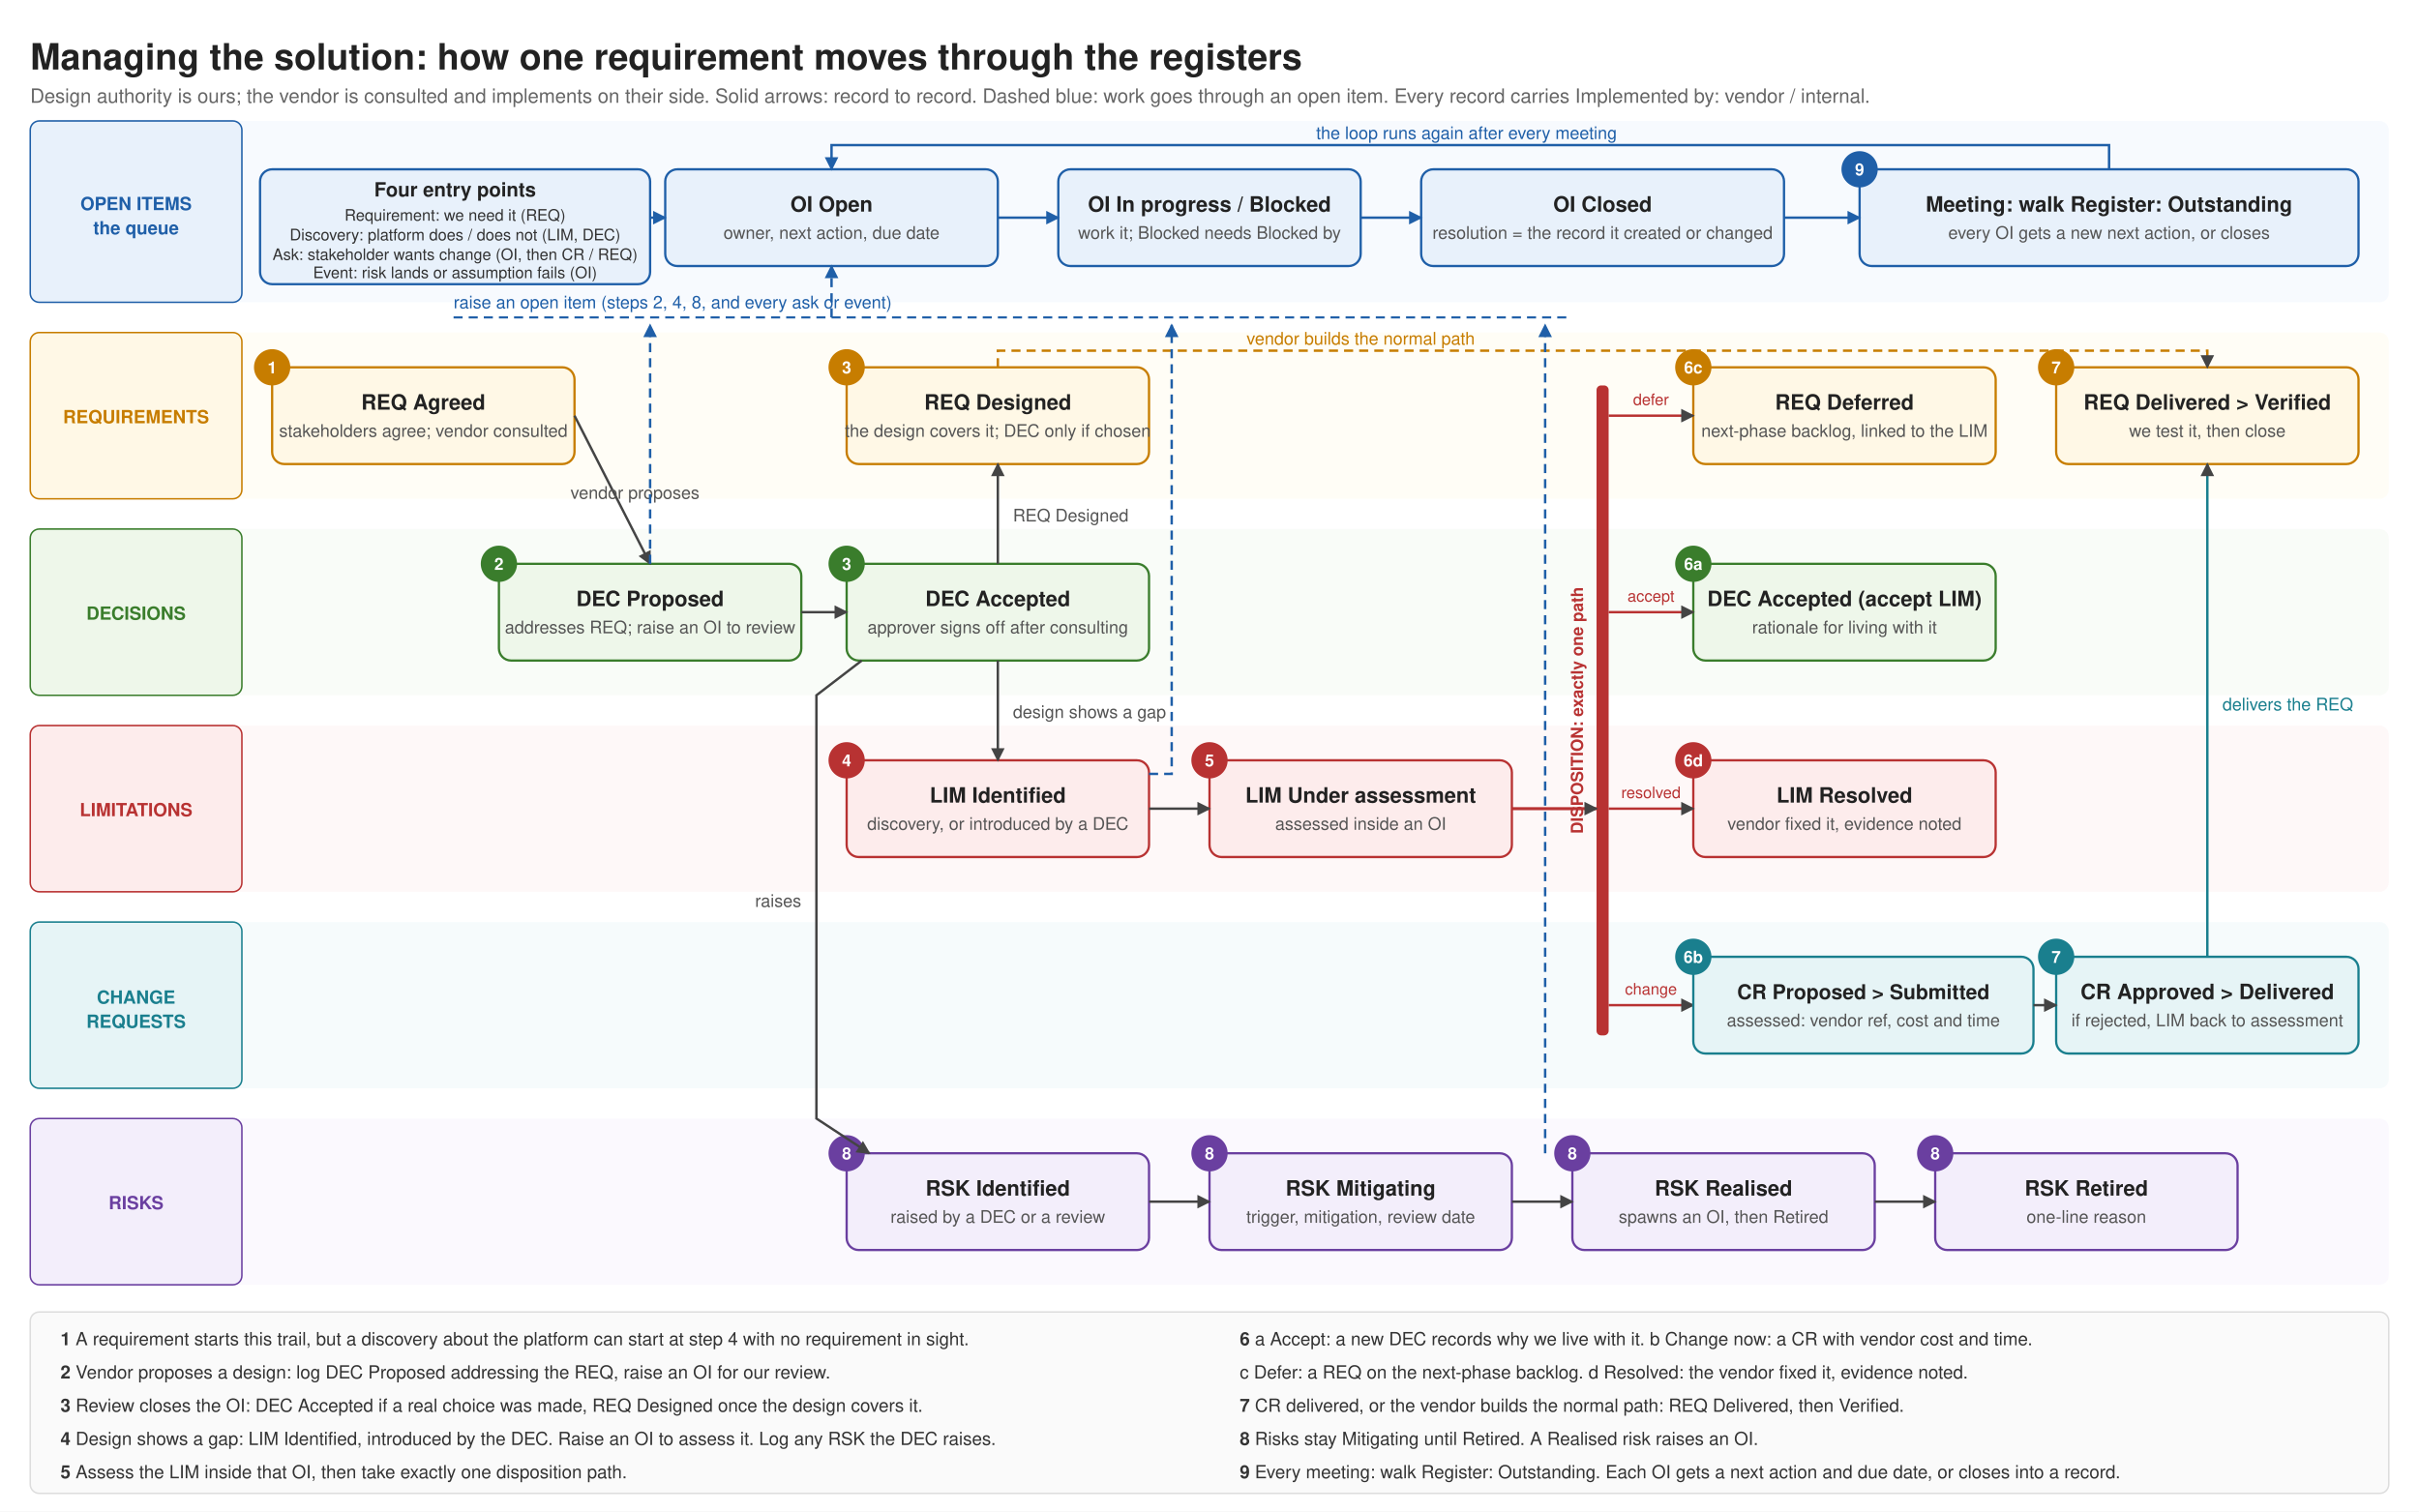
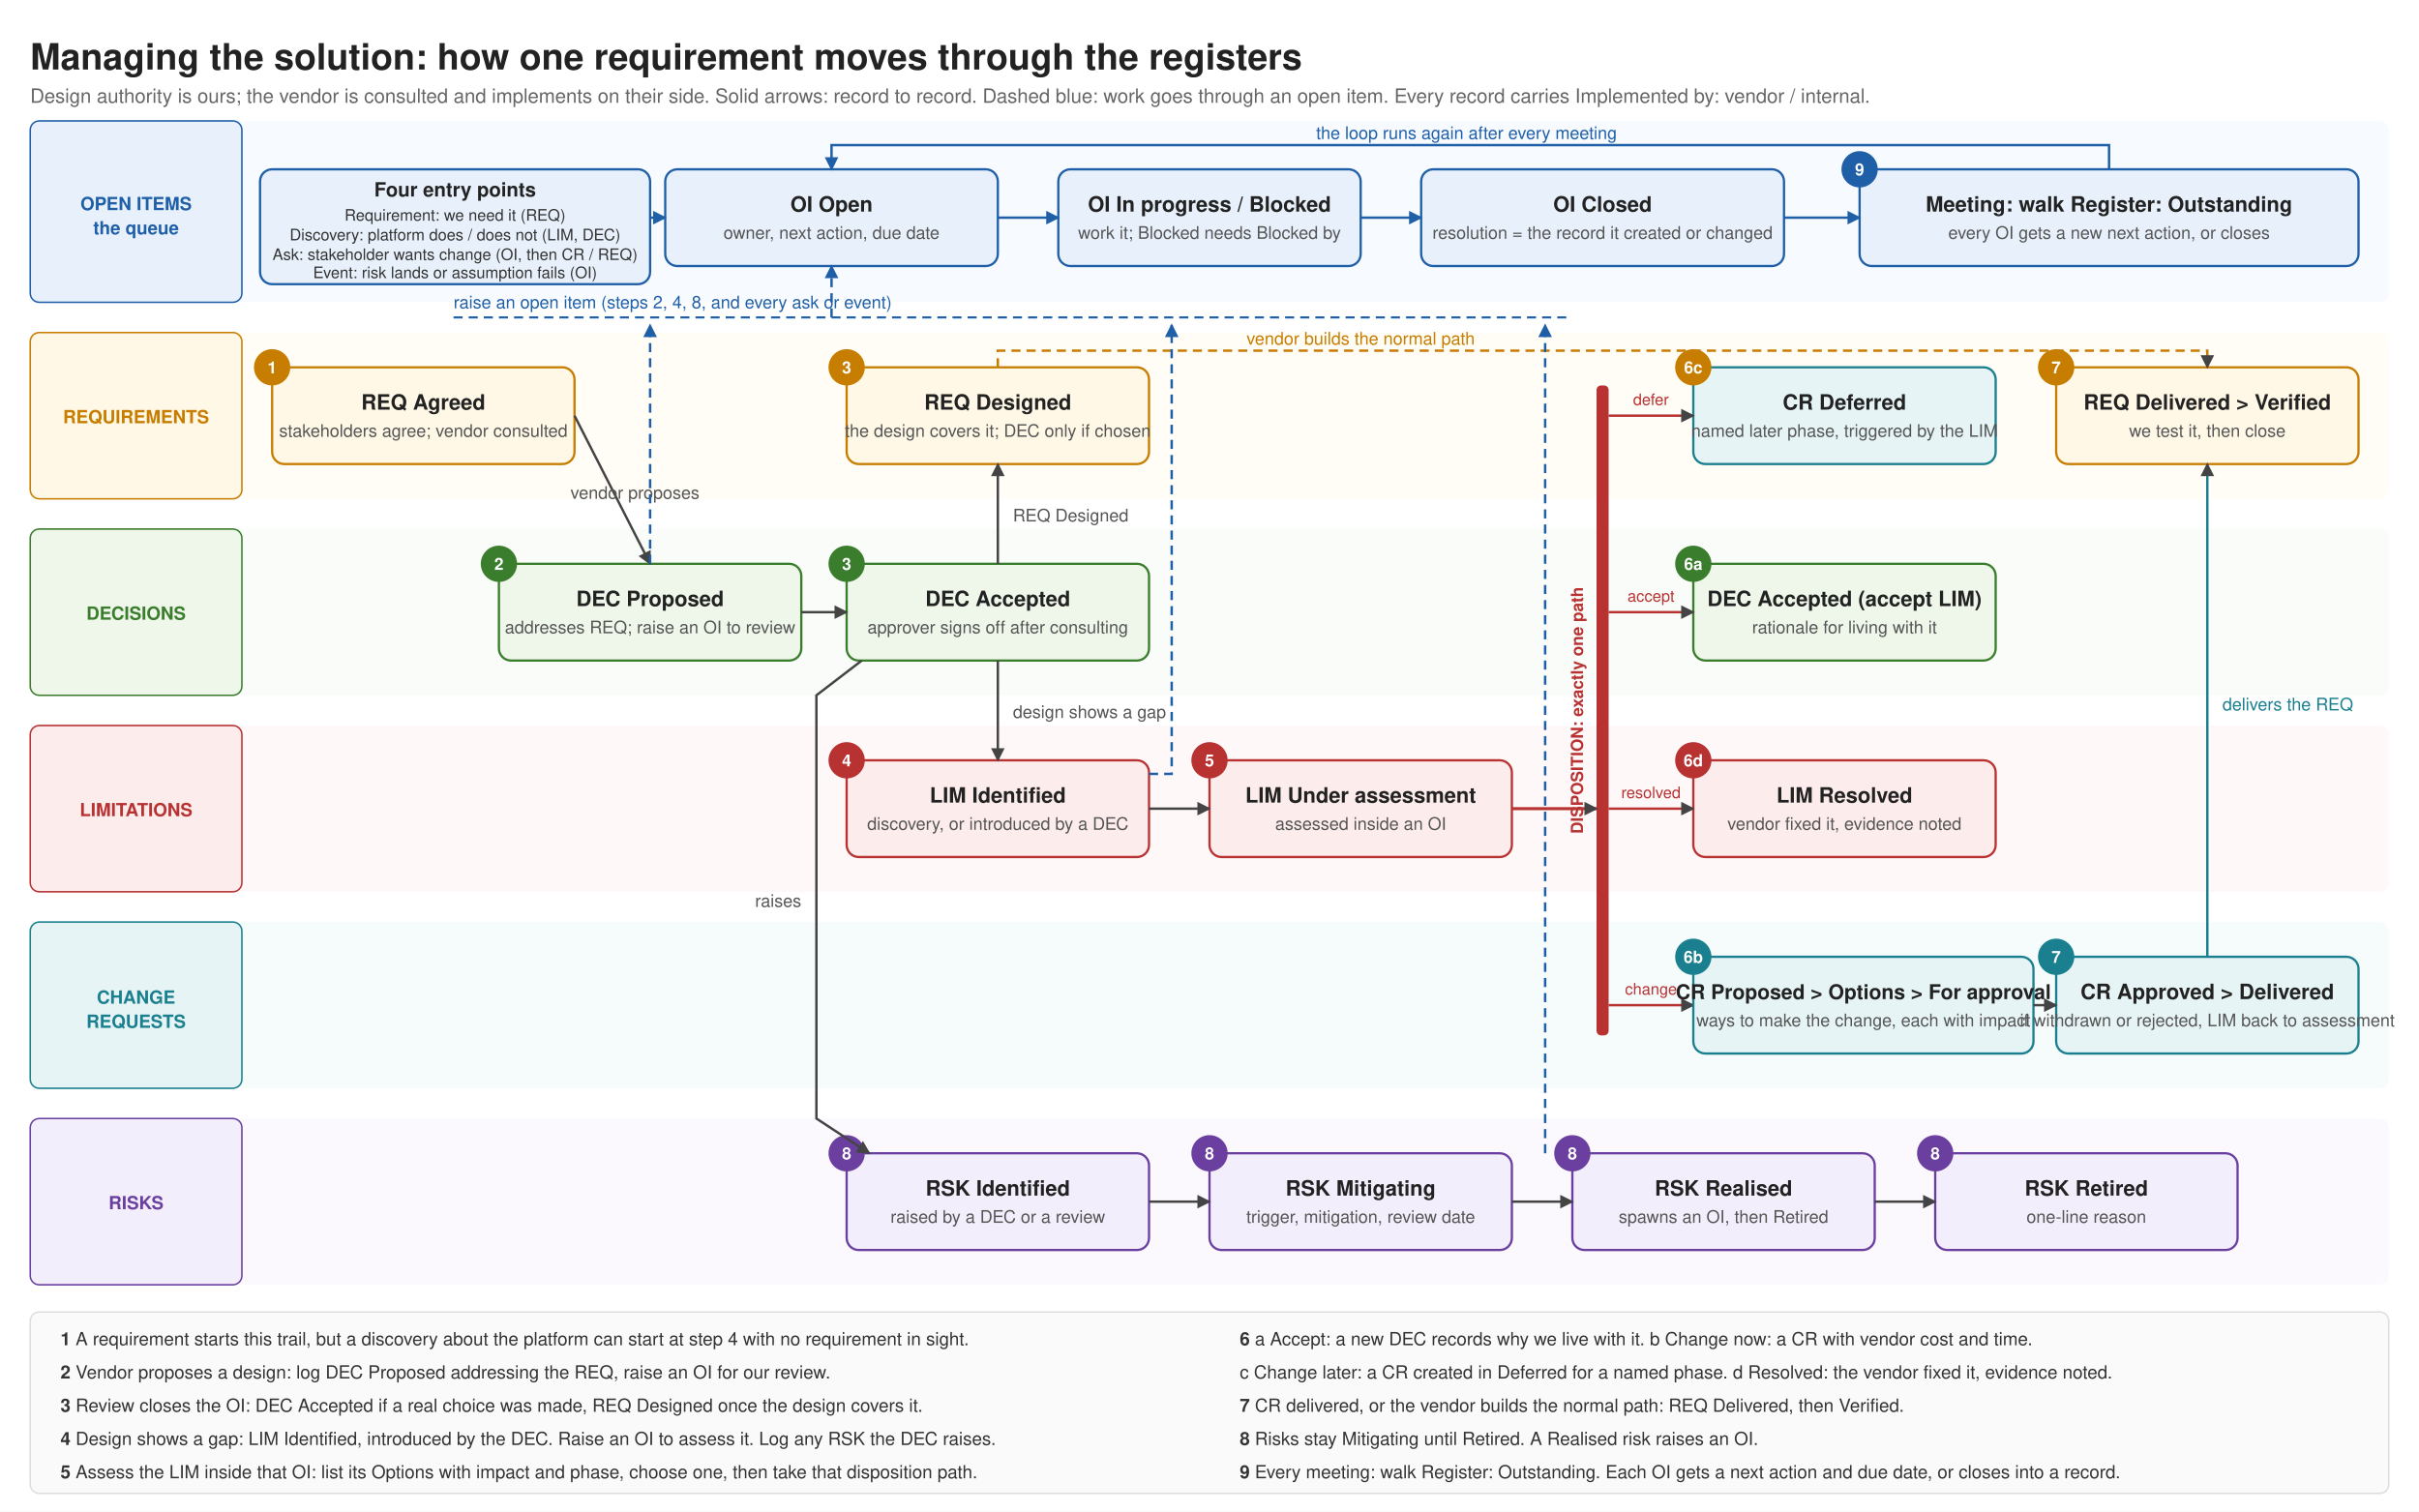
<svg xmlns="http://www.w3.org/2000/svg" width="1600" height="1000" viewBox="0 0 1600 1000" font-family="Helvetica, Arial, sans-serif">
  <defs>
    <marker id="arr" markerWidth="9" markerHeight="9" refX="8" refY="4.5" orient="auto" markerUnits="userSpaceOnUse">
      <path d="M0,0 L9,4.5 L0,9 z" fill="#444" />
    </marker>
    <marker id="arrb" markerWidth="9" markerHeight="9" refX="8" refY="4.5" orient="auto" markerUnits="userSpaceOnUse">
      <path d="M0,0 L9,4.5 L0,9 z" fill="#1f5fa8" />
    </marker>
  </defs>
  <rect width="1600" height="1000" fill="#ffffff" />
  <text x="20" y="46" font-size="24" font-weight="bold" fill="#222">Managing the solution: how one requirement moves through the registers</text>
  <text x="20" y="68" font-size="13" fill="#666">Design authority is ours; the vendor is consulted and implements on their side. Solid arrows: record to record. Dashed blue: work goes through an open item. Every record carries Implemented by: vendor / internal.</text>
  <rect x="20" y="80" width="1560" height="120" rx="6" fill="#e8f1fb" fill-opacity="0.35" stroke="none" />
  <rect x="20" y="80" width="140" height="120" rx="6" fill="#e8f1fb" stroke="#1f5fa8" stroke-width="1" />
  <text x="90" y="139.0" text-anchor="middle" font-size="12" font-weight="bold" fill="#1f5fa8">OPEN ITEMS</text>
  <text x="90" y="155.0" text-anchor="middle" font-size="12" font-weight="bold" fill="#1f5fa8">the queue</text>
  <rect x="20" y="220" width="1560" height="110" rx="6" fill="#fff8e6" fill-opacity="0.35" stroke="none" />
  <rect x="20" y="220" width="140" height="110" rx="6" fill="#fff8e6" stroke="#c77d00" stroke-width="1" />
  <text x="90" y="280.0" text-anchor="middle" font-size="12" font-weight="bold" fill="#c77d00">REQUIREMENTS</text>
  <rect x="20" y="350" width="1560" height="110" rx="6" fill="#eef7ea" fill-opacity="0.35" stroke="none" />
  <rect x="20" y="350" width="140" height="110" rx="6" fill="#eef7ea" stroke="#3a7d2c" stroke-width="1" />
  <text x="90" y="410.0" text-anchor="middle" font-size="12" font-weight="bold" fill="#3a7d2c">DECISIONS</text>
  <rect x="20" y="480" width="1560" height="110" rx="6" fill="#fdecec" fill-opacity="0.35" stroke="none" />
  <rect x="20" y="480" width="140" height="110" rx="6" fill="#fdecec" stroke="#b83232" stroke-width="1" />
  <text x="90" y="540.0" text-anchor="middle" font-size="12" font-weight="bold" fill="#b83232">LIMITATIONS</text>
  <rect x="20" y="610" width="1560" height="110" rx="6" fill="#e6f4f6" fill-opacity="0.35" stroke="none" />
  <rect x="20" y="610" width="140" height="110" rx="6" fill="#e6f4f6" stroke="#1a7f8e" stroke-width="1" />
  <text x="90" y="664.0" text-anchor="middle" font-size="12" font-weight="bold" fill="#1a7f8e">CHANGE</text>
  <text x="90" y="680.0" text-anchor="middle" font-size="12" font-weight="bold" fill="#1a7f8e">REQUESTS</text>
  <rect x="20" y="740" width="1560" height="110" rx="6" fill="#f3eefb" fill-opacity="0.35" stroke="none" />
  <rect x="20" y="740" width="140" height="110" rx="6" fill="#f3eefb" stroke="#6a3fa0" stroke-width="1" />
  <text x="90" y="800.0" text-anchor="middle" font-size="12" font-weight="bold" fill="#6a3fa0">RISKS</text>
  <rect x="172" y="112" width="258" height="76" rx="8" fill="#e8f1fb" stroke="#1f5fa8" stroke-width="1.5" />
  <text x="301" y="184" text-anchor="middle" font-size="10.5" fill="#333">Event: risk lands or assumption fails (OI)</text>
  <text x="301" y="130" text-anchor="middle" font-size="13" font-weight="bold" fill="#222">Four entry points</text>
  <text x="301" y="146" text-anchor="middle" font-size="10.5" fill="#333">Requirement: we need it (REQ)</text>
  <text x="301" y="159" text-anchor="middle" font-size="10.5" fill="#333">Discovery: platform does / does not (LIM, DEC)</text>
  <text x="301" y="172" text-anchor="middle" font-size="10.5" fill="#333">Ask: stakeholder wants change (OI, then CR / REQ)</text>
  <rect x="440" y="112" width="220" height="64" rx="8" fill="#e8f1fb" stroke="#1f5fa8" stroke-width="1.5" />
  <text x="550.0" y="140" text-anchor="middle" font-size="14" font-weight="bold" fill="#222">OI Open</text>
  <text x="550.0" y="158" text-anchor="middle" font-size="11.5" fill="#555">owner, next action, due date</text>
  <rect x="700" y="112" width="200" height="64" rx="8" fill="#e8f1fb" stroke="#1f5fa8" stroke-width="1.5" />
  <text x="800.0" y="140" text-anchor="middle" font-size="14" font-weight="bold" fill="#222">OI In progress / Blocked</text>
  <text x="800.0" y="158" text-anchor="middle" font-size="11.5" fill="#555">work it; Blocked needs Blocked by</text>
  <rect x="940" y="112" width="240" height="64" rx="8" fill="#e8f1fb" stroke="#1f5fa8" stroke-width="1.5" />
  <text x="1060.0" y="140" text-anchor="middle" font-size="14" font-weight="bold" fill="#222">OI Closed</text>
  <text x="1060.0" y="158" text-anchor="middle" font-size="11.5" fill="#555">resolution = the record it created or changed</text>
  <rect x="1230" y="112" width="330" height="64" rx="8" fill="#e8f1fb" stroke="#1f5fa8" stroke-width="1.5" />
  <text x="1395.0" y="140" text-anchor="middle" font-size="14" font-weight="bold" fill="#222">Meeting: walk Register: Outstanding</text>
  <text x="1395.0" y="158" text-anchor="middle" font-size="11.5" fill="#555">every OI gets a new next action, or closes</text>
  <circle cx="1230" cy="112" r="12" fill="#1f5fa8" />
  <text x="1230" y="116" text-anchor="middle" font-size="11" font-weight="bold" fill="#fff">9</text>
  <path d="M430,144 L440,144" stroke="#1f5fa8" stroke-width="1.6" fill="none" marker-end="url(#arrb)" />
  <path d="M660,144 L700,144" stroke="#1f5fa8" stroke-width="1.6" fill="none" marker-end="url(#arrb)" />
  <path d="M900,144 L940,144" stroke="#1f5fa8" stroke-width="1.6" fill="none" marker-end="url(#arrb)" />
  <path d="M1180,144 L1230,144" stroke="#1f5fa8" stroke-width="1.6" fill="none" marker-end="url(#arrb)" />
  <path d="M1395,112 L1395,96 L550,96 L550,112" stroke="#1f5fa8" stroke-width="1.6" fill="none" marker-end="url(#arrb)" />
  <text x="970" y="92" text-anchor="middle" font-size="11.5" fill="#1f5fa8">the loop runs again after every meeting</text>
  <path d="M300,210 L1040,210" stroke="#1f5fa8" stroke-width="1.4" stroke-dasharray="6,4" fill="none" />
  <path d="M550,210 L550,176" stroke="#1f5fa8" stroke-width="1.6" fill="none" stroke-dasharray="6,4" marker-end="url(#arrb)" />
  <text x="300" y="204" text-anchor="start" font-size="11.5" fill="#1f5fa8">raise an open item (steps 2, 4, 8, and every ask or event)</text>
  <rect x="180" y="243" width="200" height="64" rx="8" fill="#fff8e6" stroke="#c77d00" stroke-width="1.5" />
  <text x="280.0" y="271" text-anchor="middle" font-size="14" font-weight="bold" fill="#222">REQ Agreed</text>
  <text x="280.0" y="289" text-anchor="middle" font-size="11.5" fill="#555">stakeholders agree; vendor consulted</text>
  <circle cx="180" cy="243" r="12" fill="#c77d00" />
  <text x="180" y="247" text-anchor="middle" font-size="11" font-weight="bold" fill="#fff">1</text>
  <rect x="560" y="243" width="200" height="64" rx="8" fill="#fff8e6" stroke="#c77d00" stroke-width="1.5" />
  <text x="660.0" y="271" text-anchor="middle" font-size="14" font-weight="bold" fill="#222">REQ Designed</text>
  <text x="660.0" y="289" text-anchor="middle" font-size="11.5" fill="#555">the design covers it; DEC only if chosen</text>
  <circle cx="560" cy="243" r="12" fill="#c77d00" />
  <text x="560" y="247" text-anchor="middle" font-size="11" font-weight="bold" fill="#fff">3</text>
-   <rect x="1120" y="243" width="200" height="64" rx="8" fill="#fff8e6" stroke="#c77d00" stroke-width="1.5" />
-   <text x="1220.0" y="271" text-anchor="middle" font-size="14" font-weight="bold" fill="#222">REQ Deferred</text>
-   <text x="1220.0" y="289" text-anchor="middle" font-size="11.5" fill="#555">next-phase backlog, linked to the LIM</text>
+   <rect x="1120" y="243" width="200" height="64" rx="8" fill="#e6f4f6" stroke="#1a7f8e" stroke-width="1.5" />
+   <text x="1220.0" y="271" text-anchor="middle" font-size="14" font-weight="bold" fill="#222">CR Deferred</text>
+   <text x="1220.0" y="289" text-anchor="middle" font-size="11.5" fill="#555">named later phase, triggered by the LIM</text>
  <circle cx="1120" cy="243" r="12" fill="#c77d00" />
  <text x="1120" y="247" text-anchor="middle" font-size="11" font-weight="bold" fill="#fff">6c</text>
  <rect x="1360" y="243" width="200" height="64" rx="8" fill="#fff8e6" stroke="#c77d00" stroke-width="1.5" />
  <text x="1460.0" y="271" text-anchor="middle" font-size="14" font-weight="bold" fill="#222">REQ Delivered &gt; Verified</text>
  <text x="1460.0" y="289" text-anchor="middle" font-size="11.5" fill="#555">we test it, then close</text>
  <circle cx="1360" cy="243" r="12" fill="#c77d00" />
  <text x="1360" y="247" text-anchor="middle" font-size="11" font-weight="bold" fill="#fff">7</text>
  <path d="M660,243 L660,232 L1460,232 L1460,243" stroke="#c77d00" stroke-width="1.6" fill="none" stroke-dasharray="6,4" marker-end="url(#arr)" />
  <text x="900" y="228" text-anchor="middle" font-size="11.5" fill="#c77d00">vendor builds the normal path</text>
  <rect x="330" y="373" width="200" height="64" rx="8" fill="#eef7ea" stroke="#3a7d2c" stroke-width="1.5" />
  <text x="430.0" y="401" text-anchor="middle" font-size="14" font-weight="bold" fill="#222">DEC Proposed</text>
  <text x="430.0" y="419" text-anchor="middle" font-size="11.5" fill="#555">addresses REQ; raise an OI to review</text>
  <circle cx="330" cy="373" r="12" fill="#3a7d2c" />
  <text x="330" y="377" text-anchor="middle" font-size="11" font-weight="bold" fill="#fff">2</text>
  <rect x="560" y="373" width="200" height="64" rx="8" fill="#eef7ea" stroke="#3a7d2c" stroke-width="1.5" />
  <text x="660.0" y="401" text-anchor="middle" font-size="14" font-weight="bold" fill="#222">DEC Accepted</text>
  <text x="660.0" y="419" text-anchor="middle" font-size="11.5" fill="#555">approver signs off after consulting</text>
  <circle cx="560" cy="373" r="12" fill="#3a7d2c" />
  <text x="560" y="377" text-anchor="middle" font-size="11" font-weight="bold" fill="#fff">3</text>
  <rect x="1120" y="373" width="200" height="64" rx="8" fill="#eef7ea" stroke="#3a7d2c" stroke-width="1.5" />
  <text x="1220.0" y="401" text-anchor="middle" font-size="14" font-weight="bold" fill="#222">DEC Accepted (accept LIM)</text>
  <text x="1220.0" y="419" text-anchor="middle" font-size="11.5" fill="#555">rationale for living with it</text>
  <circle cx="1120" cy="373" r="12" fill="#3a7d2c" />
  <text x="1120" y="377" text-anchor="middle" font-size="11" font-weight="bold" fill="#fff">6a</text>
  <path d="M380,275 L430,373" stroke="#444" stroke-width="1.6" fill="none" marker-end="url(#arr)" />
  <text x="420" y="330" text-anchor="middle" font-size="11.5" fill="#555">vendor proposes</text>
  <path d="M530,405 L560,405" stroke="#444" stroke-width="1.6" fill="none" marker-end="url(#arr)" />
  <path d="M660,373 L660,307" stroke="#444" stroke-width="1.6" fill="none" marker-end="url(#arr)" />
  <text x="670" y="345" text-anchor="start" font-size="11.5" fill="#555">REQ Designed</text>
  <path d="M430,373 L430,215" stroke="#1f5fa8" stroke-width="1.6" fill="none" stroke-dasharray="6,4" marker-end="url(#arrb)" />
  <rect x="560" y="503" width="200" height="64" rx="8" fill="#fdecec" stroke="#b83232" stroke-width="1.5" />
  <text x="660.0" y="531" text-anchor="middle" font-size="14" font-weight="bold" fill="#222">LIM Identified</text>
  <text x="660.0" y="549" text-anchor="middle" font-size="11.5" fill="#555">discovery, or introduced by a DEC</text>
  <circle cx="560" cy="503" r="12" fill="#b83232" />
  <text x="560" y="507" text-anchor="middle" font-size="11" font-weight="bold" fill="#fff">4</text>
  <rect x="800" y="503" width="200" height="64" rx="8" fill="#fdecec" stroke="#b83232" stroke-width="1.5" />
  <text x="900.0" y="531" text-anchor="middle" font-size="14" font-weight="bold" fill="#222">LIM Under assessment</text>
  <text x="900.0" y="549" text-anchor="middle" font-size="11.5" fill="#555">assessed inside an OI</text>
  <circle cx="800" cy="503" r="12" fill="#b83232" />
  <text x="800" y="507" text-anchor="middle" font-size="11" font-weight="bold" fill="#fff">5</text>
  <rect x="1120" y="503" width="200" height="64" rx="8" fill="#fdecec" stroke="#b83232" stroke-width="1.5" />
  <text x="1220.0" y="531" text-anchor="middle" font-size="14" font-weight="bold" fill="#222">LIM Resolved</text>
  <text x="1220.0" y="549" text-anchor="middle" font-size="11.5" fill="#555">vendor fixed it, evidence noted</text>
  <circle cx="1120" cy="503" r="12" fill="#b83232" />
  <text x="1120" y="507" text-anchor="middle" font-size="11" font-weight="bold" fill="#fff">6d</text>
  <path d="M660,437 L660,503" stroke="#444" stroke-width="1.6" fill="none" marker-end="url(#arr)" />
  <text x="670" y="475" text-anchor="start" font-size="11.5" fill="#555">design shows a gap</text>
  <path d="M760,535 L800,535" stroke="#444" stroke-width="1.6" fill="none" marker-end="url(#arr)" />
  <path d="M760,512 L775,512 L775,215" stroke="#1f5fa8" stroke-width="1.6" fill="none" stroke-dasharray="6,4" marker-end="url(#arrb)" />
  <rect x="1056" y="255" width="8" height="430" rx="3" fill="#b83232" />
  <text x="1047" y="470" text-anchor="middle" font-size="11" fill="#b83232" font-weight="bold" transform="rotate(-90 1047 470)">DISPOSITION: exactly one path</text>
  <path d="M1000,535 L1056,535" stroke="#b83232" stroke-width="2" fill="none" marker-end="url(#arr)" />
  <path d="M1064,275 L1120,275" stroke="#b83232" stroke-width="1.6" fill="none" marker-end="url(#arr)" />
  <text x="1092" y="268" text-anchor="middle" font-size="10.5" fill="#b83232">defer</text>
  <path d="M1064,405 L1120,405" stroke="#b83232" stroke-width="1.6" fill="none" marker-end="url(#arr)" />
  <text x="1092" y="398" text-anchor="middle" font-size="10.5" fill="#b83232">accept</text>
  <path d="M1064,535 L1120,535" stroke="#b83232" stroke-width="1.6" fill="none" marker-end="url(#arr)" />
  <text x="1092" y="528" text-anchor="middle" font-size="10.5" fill="#b83232">resolved</text>
  <path d="M1064,665 L1120,665" stroke="#b83232" stroke-width="1.6" fill="none" marker-end="url(#arr)" />
  <text x="1092" y="658" text-anchor="middle" font-size="10.5" fill="#b83232">change</text>
  <rect x="1120" y="633" width="225" height="64" rx="8" fill="#e6f4f6" stroke="#1a7f8e" stroke-width="1.5" />
-   <text x="1232.5" y="661" text-anchor="middle" font-size="13.5" font-weight="bold" fill="#222">CR Proposed &gt; Submitted</text>
-   <text x="1232.5" y="679" text-anchor="middle" font-size="11.5" fill="#555">assessed: vendor ref, cost and time</text>
+   <text x="1232.5" y="661" text-anchor="middle" font-size="13.5" font-weight="bold" fill="#222">CR Proposed &gt; Options &gt; For approval</text>
+   <text x="1232.5" y="679" text-anchor="middle" font-size="11.5" fill="#555">ways to make the change, each with impact</text>
  <circle cx="1120" cy="633" r="12" fill="#1a7f8e" />
  <text x="1120" y="637" text-anchor="middle" font-size="11" font-weight="bold" fill="#fff">6b</text>
  <rect x="1360" y="633" width="200" height="64" rx="8" fill="#e6f4f6" stroke="#1a7f8e" stroke-width="1.5" />
  <text x="1460.0" y="661" text-anchor="middle" font-size="14" font-weight="bold" fill="#222">CR Approved &gt; Delivered</text>
-   <text x="1460.0" y="679" text-anchor="middle" font-size="11.5" fill="#555">if rejected, LIM back to assessment</text>
+   <text x="1460.0" y="679" text-anchor="middle" font-size="11.5" fill="#555">if withdrawn or rejected, LIM back to assessment</text>
  <circle cx="1360" cy="633" r="12" fill="#1a7f8e" />
  <text x="1360" y="637" text-anchor="middle" font-size="11" font-weight="bold" fill="#fff">7</text>
  <path d="M1345,665 L1360,665" stroke="#444" stroke-width="1.6" fill="none" marker-end="url(#arr)" />
  <path d="M1460,633 L1460,307" stroke="#1a7f8e" stroke-width="1.6" fill="none" marker-end="url(#arr)" />
  <text x="1470" y="470" text-anchor="start" font-size="11.5" fill="#1a7f8e">delivers the REQ</text>
  <rect x="560" y="763" width="200" height="64" rx="8" fill="#f3eefb" stroke="#6a3fa0" stroke-width="1.5" />
  <text x="660.0" y="791" text-anchor="middle" font-size="14" font-weight="bold" fill="#222">RSK Identified</text>
  <text x="660.0" y="809" text-anchor="middle" font-size="11.5" fill="#555">raised by a DEC or a review</text>
  <circle cx="560" cy="763" r="12" fill="#6a3fa0" />
  <text x="560" y="767" text-anchor="middle" font-size="11" font-weight="bold" fill="#fff">8</text>
  <rect x="800" y="763" width="200" height="64" rx="8" fill="#f3eefb" stroke="#6a3fa0" stroke-width="1.5" />
  <text x="900.0" y="791" text-anchor="middle" font-size="14" font-weight="bold" fill="#222">RSK Mitigating</text>
  <text x="900.0" y="809" text-anchor="middle" font-size="11.5" fill="#555">trigger, mitigation, review date</text>
  <circle cx="800" cy="763" r="12" fill="#6a3fa0" />
  <text x="800" y="767" text-anchor="middle" font-size="11" font-weight="bold" fill="#fff">8</text>
  <rect x="1040" y="763" width="200" height="64" rx="8" fill="#f3eefb" stroke="#6a3fa0" stroke-width="1.5" />
  <text x="1140.0" y="791" text-anchor="middle" font-size="14" font-weight="bold" fill="#222">RSK Realised</text>
  <text x="1140.0" y="809" text-anchor="middle" font-size="11.5" fill="#555">spawns an OI, then Retired</text>
  <circle cx="1040" cy="763" r="12" fill="#6a3fa0" />
  <text x="1040" y="767" text-anchor="middle" font-size="11" font-weight="bold" fill="#fff">8</text>
  <rect x="1280" y="763" width="200" height="64" rx="8" fill="#f3eefb" stroke="#6a3fa0" stroke-width="1.5" />
  <text x="1380.0" y="791" text-anchor="middle" font-size="14" font-weight="bold" fill="#222">RSK Retired</text>
  <text x="1380.0" y="809" text-anchor="middle" font-size="11.5" fill="#555">one-line reason</text>
  <circle cx="1280" cy="763" r="12" fill="#6a3fa0" />
  <text x="1280" y="767" text-anchor="middle" font-size="11" font-weight="bold" fill="#fff">8</text>
  <path d="M570,437 L540,460 L540,740 L575,763" stroke="#444" stroke-width="1.6" fill="none" marker-end="url(#arr)" />
  <text x="530" y="600" text-anchor="end" font-size="11.5" fill="#555">raises</text>
  <path d="M760,795 L800,795" stroke="#444" stroke-width="1.6" fill="none" marker-end="url(#arr)" />
  <path d="M1000,795 L1040,795" stroke="#444" stroke-width="1.6" fill="none" marker-end="url(#arr)" />
  <path d="M1240,795 L1280,795" stroke="#444" stroke-width="1.6" fill="none" marker-end="url(#arr)" />
  <path d="M1022,763 L1022,215" stroke="#1f5fa8" stroke-width="1.6" fill="none" stroke-dasharray="6,4" marker-end="url(#arrb)" />
  <rect x="20" y="868" width="1560" height="120" rx="6" fill="#fafafa" stroke="#ddd" />
  <text x="40" y="890" font-size="12" fill="#333">
    <tspan font-weight="bold">1</tspan>  A requirement starts this trail, but a discovery about the platform can start at step 4 with no requirement in sight.</text>
  <text x="40" y="912" font-size="12" fill="#333">
    <tspan font-weight="bold">2</tspan>  Vendor proposes a design: log DEC Proposed addressing the REQ, raise an OI for our review.</text>
  <text x="40" y="934" font-size="12" fill="#333">
    <tspan font-weight="bold">3</tspan>  Review closes the OI: DEC Accepted if a real choice was made, REQ Designed once the design covers it.</text>
  <text x="40" y="956" font-size="12" fill="#333">
    <tspan font-weight="bold">4</tspan>  Design shows a gap: LIM Identified, introduced by the DEC. Raise an OI to assess it. Log any RSK the DEC raises.</text>
  <text x="40" y="978" font-size="12" fill="#333">
-     <tspan font-weight="bold">5</tspan>  Assess the LIM inside that OI, then take exactly one disposition path.</text>
+     <tspan font-weight="bold">5</tspan>  Assess the LIM inside that OI: list its Options with impact and phase, choose one, then take that disposition path.</text>
  <text x="820" y="890" font-size="12" fill="#333">
    <tspan font-weight="bold">6</tspan>  a Accept: a new DEC records why we live with it.  b Change now: a CR with vendor cost and time.</text>
-   <text x="820" y="912" font-size="12" fill="#333">    c Defer: a REQ on the next-phase backlog.  d Resolved: the vendor fixed it, evidence noted.</text>
+   <text x="820" y="912" font-size="12" fill="#333">    c Change later: a CR created in Deferred for a named phase.  d Resolved: the vendor fixed it, evidence noted.</text>
  <text x="820" y="934" font-size="12" fill="#333">
    <tspan font-weight="bold">7</tspan>  CR delivered, or the vendor builds the normal path: REQ Delivered, then Verified.</text>
  <text x="820" y="956" font-size="12" fill="#333">
    <tspan font-weight="bold">8</tspan>  Risks stay Mitigating until Retired. A Realised risk raises an OI.</text>
  <text x="820" y="978" font-size="12" fill="#333">
    <tspan font-weight="bold">9</tspan>  Every meeting: walk Register: Outstanding. Each OI gets a next action and due date, or closes into a record.</text>
</svg>
